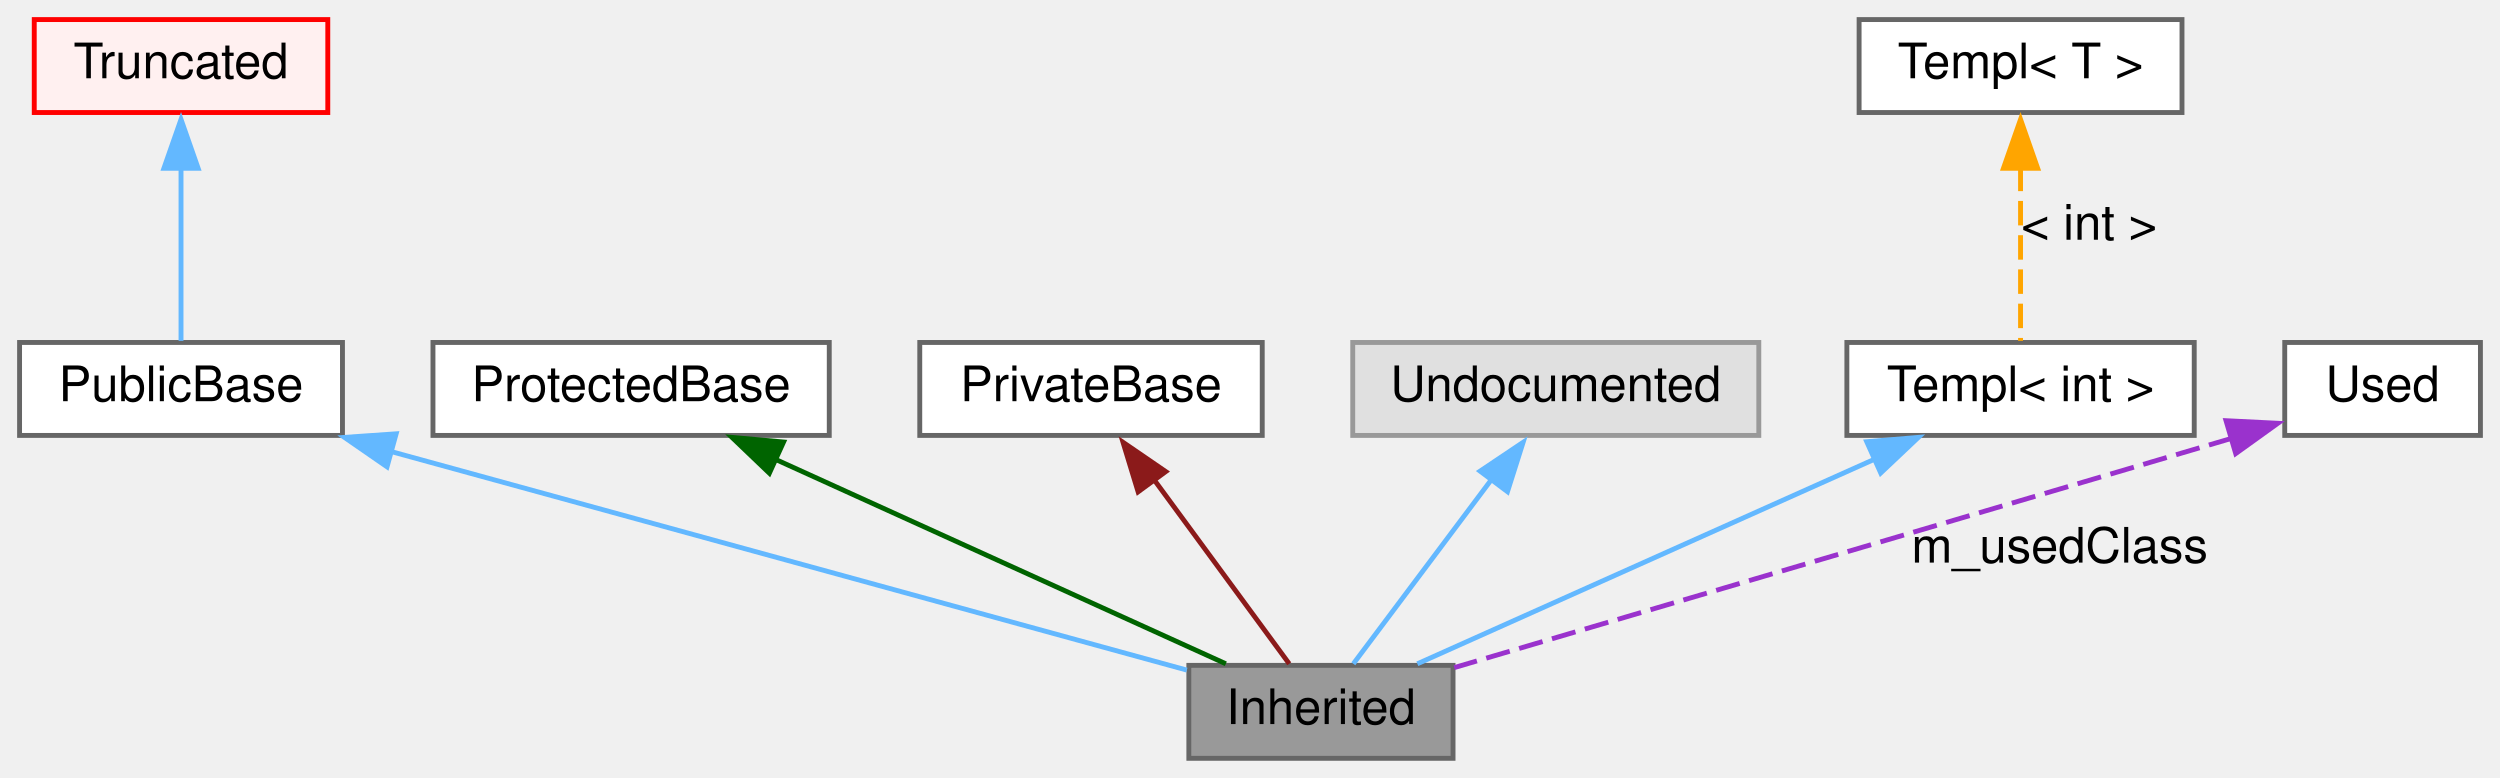
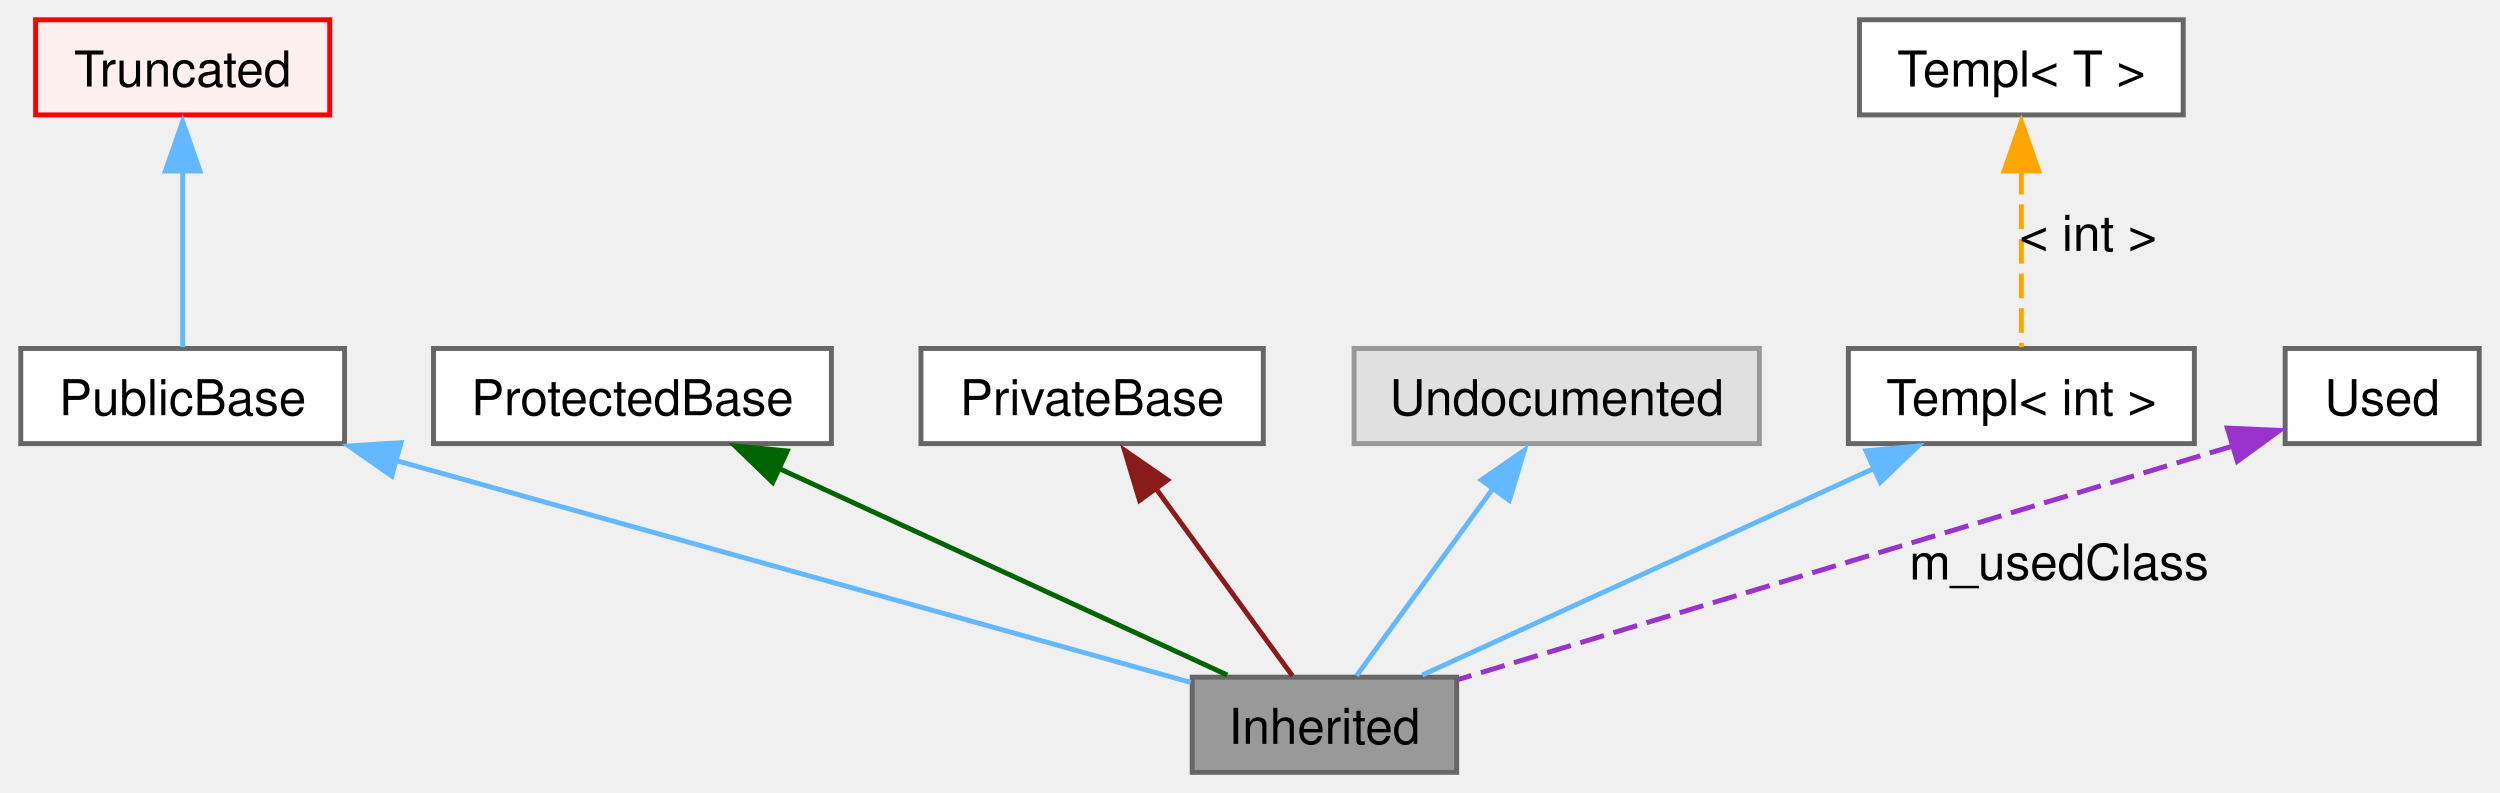
- <svg xmlns="http://www.w3.org/2000/svg" xmlns:xlink="http://www.w3.org/1999/xlink" width="511pt" height="159pt" viewBox="0.00 0.00 511.00 159.00">
-   <g id="graph0" class="graph" transform="scale(1 1) rotate(0) translate(4 155)">
+ <svg xmlns="http://www.w3.org/2000/svg" xmlns:xlink="http://www.w3.org/1999/xlink" width="505pt" height="160pt" viewBox="0.00 0.00 505.38 160.25">
+   <g id="graph0" class="graph" transform="scale(1 1) rotate(0) translate(4 156.25)">
    <g id="node1" class="node">
      <g id="a_node1">
        <a xlink:title=" ">
-           <polygon fill="#999999" stroke="#666666" points="293,-19 239,-19 239,0 293,0 293,-19" />
-           <text text-anchor="middle" x="266" y="-7" font-family="Helvetica,sans-Serif" font-size="10.00">Inherited</text>
+           <polygon fill="#999999" stroke="#666666" points="290.5,-19.25 237,-19.25 237,0 290.5,0 290.5,-19.25" />
+           <text text-anchor="middle" x="263.75" y="-5.75" font-family="Helvetica,sans-Serif" font-size="10.00">Inherited</text>
        </a>
      </g>
    </g>
    <g id="node2" class="node">
      <g id="a_node2">
        <a xlink:href="url.html" xlink:title=" ">
-           <polygon fill="white" stroke="#666666" points="66,-85 0,-85 0,-66 66,-66 66,-85" />
-           <text text-anchor="middle" x="33" y="-73" font-family="Helvetica,sans-Serif" font-size="10.00">PublicBase</text>
+           <polygon fill="white" stroke="#666666" points="65.5,-85.75 0,-85.75 0,-66.5 65.5,-66.5 65.5,-85.75" />
+           <text text-anchor="middle" x="32.75" y="-72.25" font-family="Helvetica,sans-Serif" font-size="10.00">PublicBase</text>
        </a>
      </g>
    </g>
    <g id="edge1" class="edge">
-       <path fill="none" stroke="#63b8ff" d="M75.96,-62.7C123.44,-49.66 198.49,-29.04 238.59,-18.03" />
-       <polygon fill="#63b8ff" stroke="#63b8ff" points="75.11,-59.58 66.4,-65.6 76.97,-66.33 75.11,-59.58" />
+       <path fill="none" stroke="#63b8ff" d="M75.85,-63.09C123,-49.92 197.12,-29.23 236.71,-18.18" />
+       <polygon fill="#63b8ff" stroke="#63b8ff" points="75.05,-59.96 66.36,-66.02 76.93,-66.7 75.05,-59.96" />
    </g>
    <g id="node3" class="node">
      <g id="a_node3">
        <a xlink:href="url.html" xlink:title=" ">
-           <polygon fill="#fff0f0" stroke="red" points="63,-151 3,-151 3,-132 63,-132 63,-151" />
-           <text text-anchor="middle" x="33" y="-139" font-family="Helvetica,sans-Serif" font-size="10.00">Truncated</text>
+           <polygon fill="#fff0f0" stroke="red" points="62.5,-152.25 3,-152.25 3,-133 62.5,-133 62.5,-152.25" />
+           <text text-anchor="middle" x="32.75" y="-138.75" font-family="Helvetica,sans-Serif" font-size="10.00">Truncated</text>
        </a>
      </g>
    </g>
    <g id="edge2" class="edge">
-       <path fill="none" stroke="#63b8ff" d="M33,-120.93C33,-109.05 33,-94.46 33,-85.32" />
-       <polygon fill="#63b8ff" stroke="#63b8ff" points="29.5,-120.6 33,-130.6 36.5,-120.6 29.5,-120.6" />
+       <path fill="none" stroke="#63b8ff" d="M32.75,-121.9C32.75,-109.93 32.75,-95.23 32.75,-86.02" />
+       <polygon fill="#63b8ff" stroke="#63b8ff" points="29.25,-121.66 32.75,-131.66 36.25,-121.66 29.25,-121.66" />
    </g>
    <g id="node4" class="node">
-       <polygon fill="white" stroke="#666666" points="165.5,-85 84.5,-85 84.5,-66 165.5,-66 165.5,-85" />
-       <text text-anchor="middle" x="125" y="-73" font-family="Helvetica,sans-Serif" font-size="10.00">ProtectedBase</text>
+       <polygon fill="white" stroke="#666666" points="164,-85.75 83.5,-85.75 83.5,-66.5 164,-66.5 164,-85.75" />
+       <text text-anchor="middle" x="123.75" y="-72.25" font-family="Helvetica,sans-Serif" font-size="10.00">ProtectedBase</text>
    </g>
    <g id="edge3" class="edge">
-       <path fill="none" stroke="darkgreen" d="M154.52,-61.1C182.18,-48.54 222.75,-30.13 246.56,-19.32" />
-       <polygon fill="darkgreen" stroke="darkgreen" points="153.26,-58.28 145.61,-65.6 156.16,-64.65 153.26,-58.28" />
+       <path fill="none" stroke="darkgreen" d="M153.31,-61.51C180.64,-48.92 220.48,-30.56 244.09,-19.68" />
+       <polygon fill="darkgreen" stroke="darkgreen" points="152.13,-58.66 144.51,-66.02 155.06,-65.01 152.13,-58.66" />
    </g>
    <g id="node5" class="node">
-       <polygon fill="white" stroke="#666666" points="254,-85 184,-85 184,-66 254,-66 254,-85" />
-       <text text-anchor="middle" x="219" y="-73" font-family="Helvetica,sans-Serif" font-size="10.00">PrivateBase</text>
+       <polygon fill="white" stroke="#666666" points="251.38,-85.75 182.12,-85.75 182.12,-66.5 251.38,-66.5 251.38,-85.75" />
+       <text text-anchor="middle" x="216.75" y="-72.25" font-family="Helvetica,sans-Serif" font-size="10.00">PrivateBase</text>
    </g>
    <g id="edge4" class="edge">
-       <path fill="none" stroke="#8b1a1a" d="M232.03,-56.76C240.97,-44.58 252.46,-28.94 259.52,-19.32" />
-       <polygon fill="#8b1a1a" stroke="#8b1a1a" points="228.63,-54.47 225.54,-64.6 234.28,-58.61 228.63,-54.47" />
+       <path fill="none" stroke="#8b1a1a" d="M229.51,-57.61C238.49,-45.28 250.14,-29.31 257.27,-19.52" />
+       <polygon fill="#8b1a1a" stroke="#8b1a1a" points="226.35,-55.01 223.29,-65.16 232,-59.14 226.35,-55.01" />
    </g>
    <g id="node6" class="node">
      <g id="a_node6">
        <a xlink:title=" ">
-           <polygon fill="#e0e0e0" stroke="#999999" points="355.5,-85 272.5,-85 272.5,-66 355.5,-66 355.5,-85" />
-           <text text-anchor="middle" x="314" y="-73" font-family="Helvetica,sans-Serif" font-size="10.00">Undocumented</text>
+           <polygon fill="#e0e0e0" stroke="#999999" points="351.75,-85.75 269.75,-85.75 269.75,-66.5 351.75,-66.5 351.75,-85.75" />
+           <text text-anchor="middle" x="310.75" y="-72.25" font-family="Helvetica,sans-Serif" font-size="10.00">Undocumented</text>
        </a>
      </g>
    </g>
    <g id="edge5" class="edge">
-       <path fill="none" stroke="#63b8ff" d="M300.96,-57.12C291.79,-44.89 279.9,-29.04 272.62,-19.32" />
-       <polygon fill="#63b8ff" stroke="#63b8ff" points="298.53,-58.7 307.33,-64.6 304.13,-54.5 298.53,-58.7" />
+       <path fill="none" stroke="#63b8ff" d="M297.99,-57.61C289.01,-45.28 277.36,-29.31 270.23,-19.52" />
+       <polygon fill="#63b8ff" stroke="#63b8ff" points="295.5,-59.14 304.21,-65.16 301.15,-55.01 295.5,-59.14" />
    </g>
    <g id="node7" class="node">
-       <polygon fill="white" stroke="#666666" points="444.5,-85 373.5,-85 373.5,-66 444.5,-66 444.5,-85" />
-       <text text-anchor="middle" x="409" y="-73" font-family="Helvetica,sans-Serif" font-size="10.00">Templ&lt; int &gt;</text>
+       <polygon fill="white" stroke="#666666" points="439.75,-85.75 369.75,-85.75 369.75,-66.5 439.75,-66.5 439.75,-85.75" />
+       <text text-anchor="middle" x="404.75" y="-72.25" font-family="Helvetica,sans-Serif" font-size="10.00">Templ&lt; int &gt;</text>
    </g>
    <g id="edge6" class="edge">
-       <path fill="none" stroke="#63b8ff" d="M379.44,-61.27C351.37,-48.71 309.97,-30.18 285.71,-19.32" />
-       <polygon fill="#63b8ff" stroke="#63b8ff" points="377.56,-64.71 388.12,-65.6 380.42,-58.32 377.56,-64.71" />
+       <path fill="none" stroke="#63b8ff" d="M374.98,-61.51C347.46,-48.92 307.33,-30.56 283.55,-19.68" />
+       <polygon fill="#63b8ff" stroke="#63b8ff" points="373.3,-65.04 383.85,-66.02 376.21,-58.68 373.3,-65.04" />
    </g>
    <g id="node8" class="node">
-       <polygon fill="white" stroke="#666666" points="442,-151 376,-151 376,-132 442,-132 442,-151" />
-       <text text-anchor="middle" x="409" y="-139" font-family="Helvetica,sans-Serif" font-size="10.00">Templ&lt; T &gt;</text>
+       <polygon fill="white" stroke="#666666" points="437.5,-152.25 372,-152.25 372,-133 437.5,-133 437.5,-152.25" />
+       <text text-anchor="middle" x="404.75" y="-138.75" font-family="Helvetica,sans-Serif" font-size="10.00">Templ&lt; T &gt;</text>
    </g>
    <g id="edge7" class="edge">
-       <path fill="none" stroke="orange" stroke-dasharray="5,2" d="M409,-120.93C409,-109.05 409,-94.46 409,-85.32" />
-       <polygon fill="orange" stroke="orange" points="405.5,-120.6 409,-130.6 412.5,-120.6 405.5,-120.6" />
-       <text text-anchor="middle" x="423" y="-106" font-family="Helvetica,sans-Serif" font-size="10.00">&lt; int &gt;</text>
+       <path fill="none" stroke="orange" stroke-dasharray="5,2" d="M404.75,-121.9C404.75,-109.93 404.75,-95.23 404.75,-86.02" />
+       <polygon fill="orange" stroke="orange" points="401.25,-121.66 404.75,-131.66 408.25,-121.66 401.25,-121.66" />
+       <text text-anchor="middle" x="418.25" y="-105.5" font-family="Helvetica,sans-Serif" font-size="10.00">&lt; int &gt;</text>
    </g>
    <g id="node9" class="node">
-       <polygon fill="white" stroke="#666666" points="503,-85 463,-85 463,-66 503,-66 503,-85" />
-       <text text-anchor="middle" x="483" y="-73" font-family="Helvetica,sans-Serif" font-size="10.00">Used</text>
+       <polygon fill="white" stroke="#666666" points="497.38,-85.75 458.12,-85.75 458.12,-66.5 497.38,-66.5 497.38,-85.75" />
+       <text text-anchor="middle" x="477.75" y="-72.25" font-family="Helvetica,sans-Serif" font-size="10.00">Used</text>
    </g>
    <g id="edge8" class="edge">
-       <path fill="none" stroke="#9a32cd" stroke-dasharray="5,2" d="M452.3,-65.45C409.83,-52.92 333.81,-30.5 293.25,-18.54" />
-       <polygon fill="#9a32cd" stroke="#9a32cd" points="451,-69.01 461.59,-68.48 452.98,-62.29 451,-69.01" />
-       <text text-anchor="middle" x="417" y="-40" font-family="Helvetica,sans-Serif" font-size="10.00">m_usedClass</text>
+       <path fill="none" stroke="#9a32cd" stroke-dasharray="5,2" d="M447.64,-66.05C405.83,-53.45 330.83,-30.84 290.74,-18.76" />
+       <polygon fill="#9a32cd" stroke="#9a32cd" points="446.42,-69.64 457,-69.17 448.44,-62.94 446.42,-69.64" />
+       <text text-anchor="middle" x="412.38" y="-39" font-family="Helvetica,sans-Serif" font-size="10.00">m_usedClass</text>
    </g>
  </g>
</svg>
